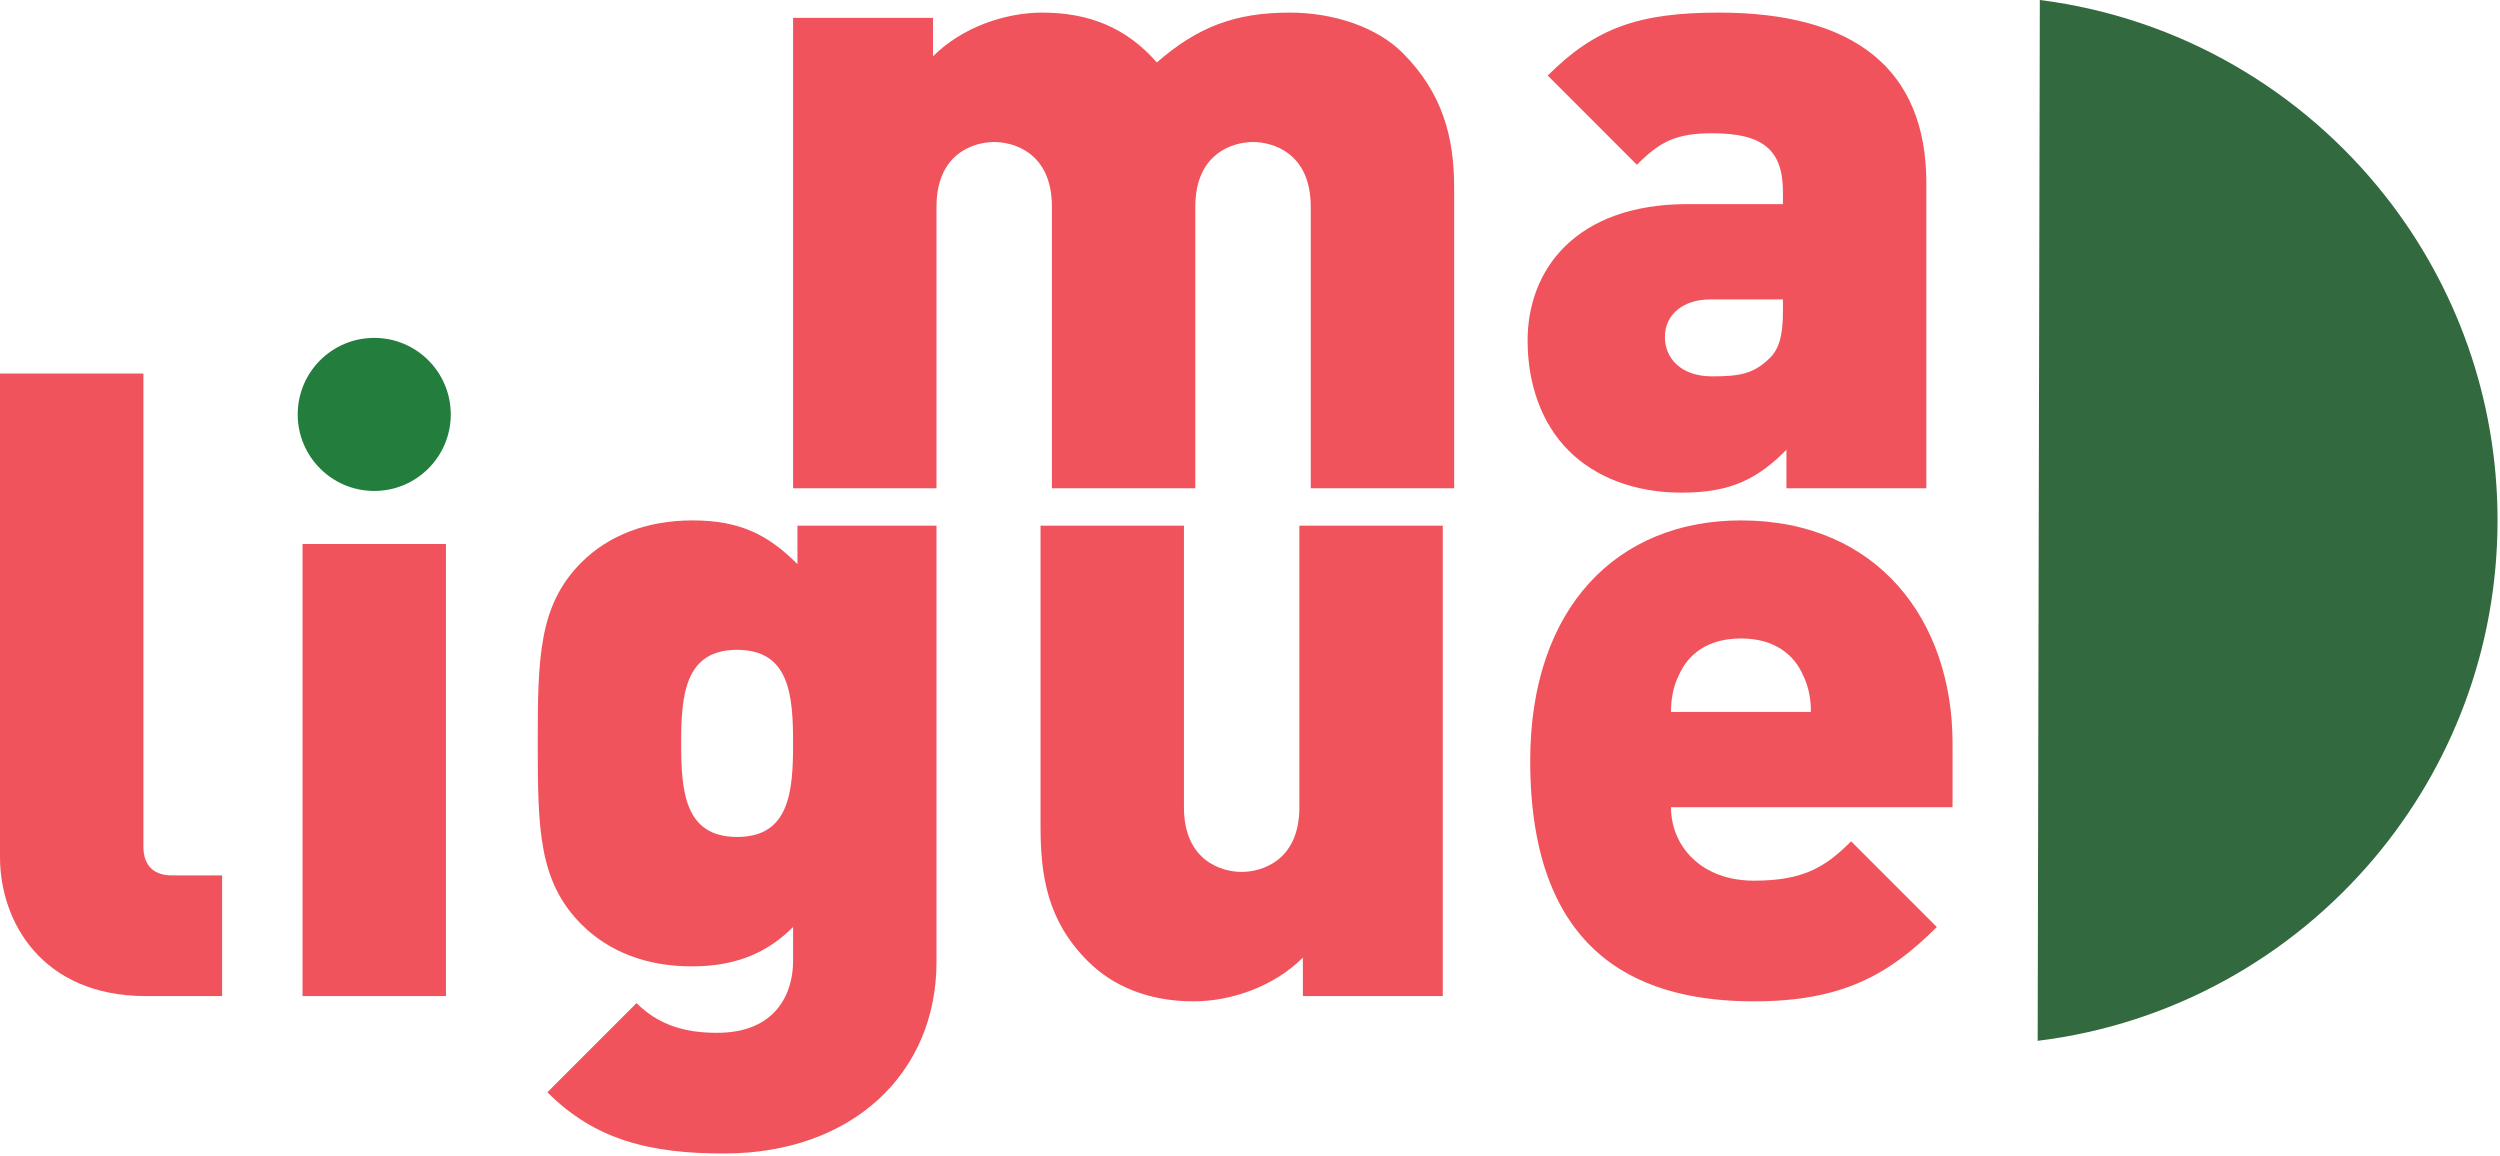
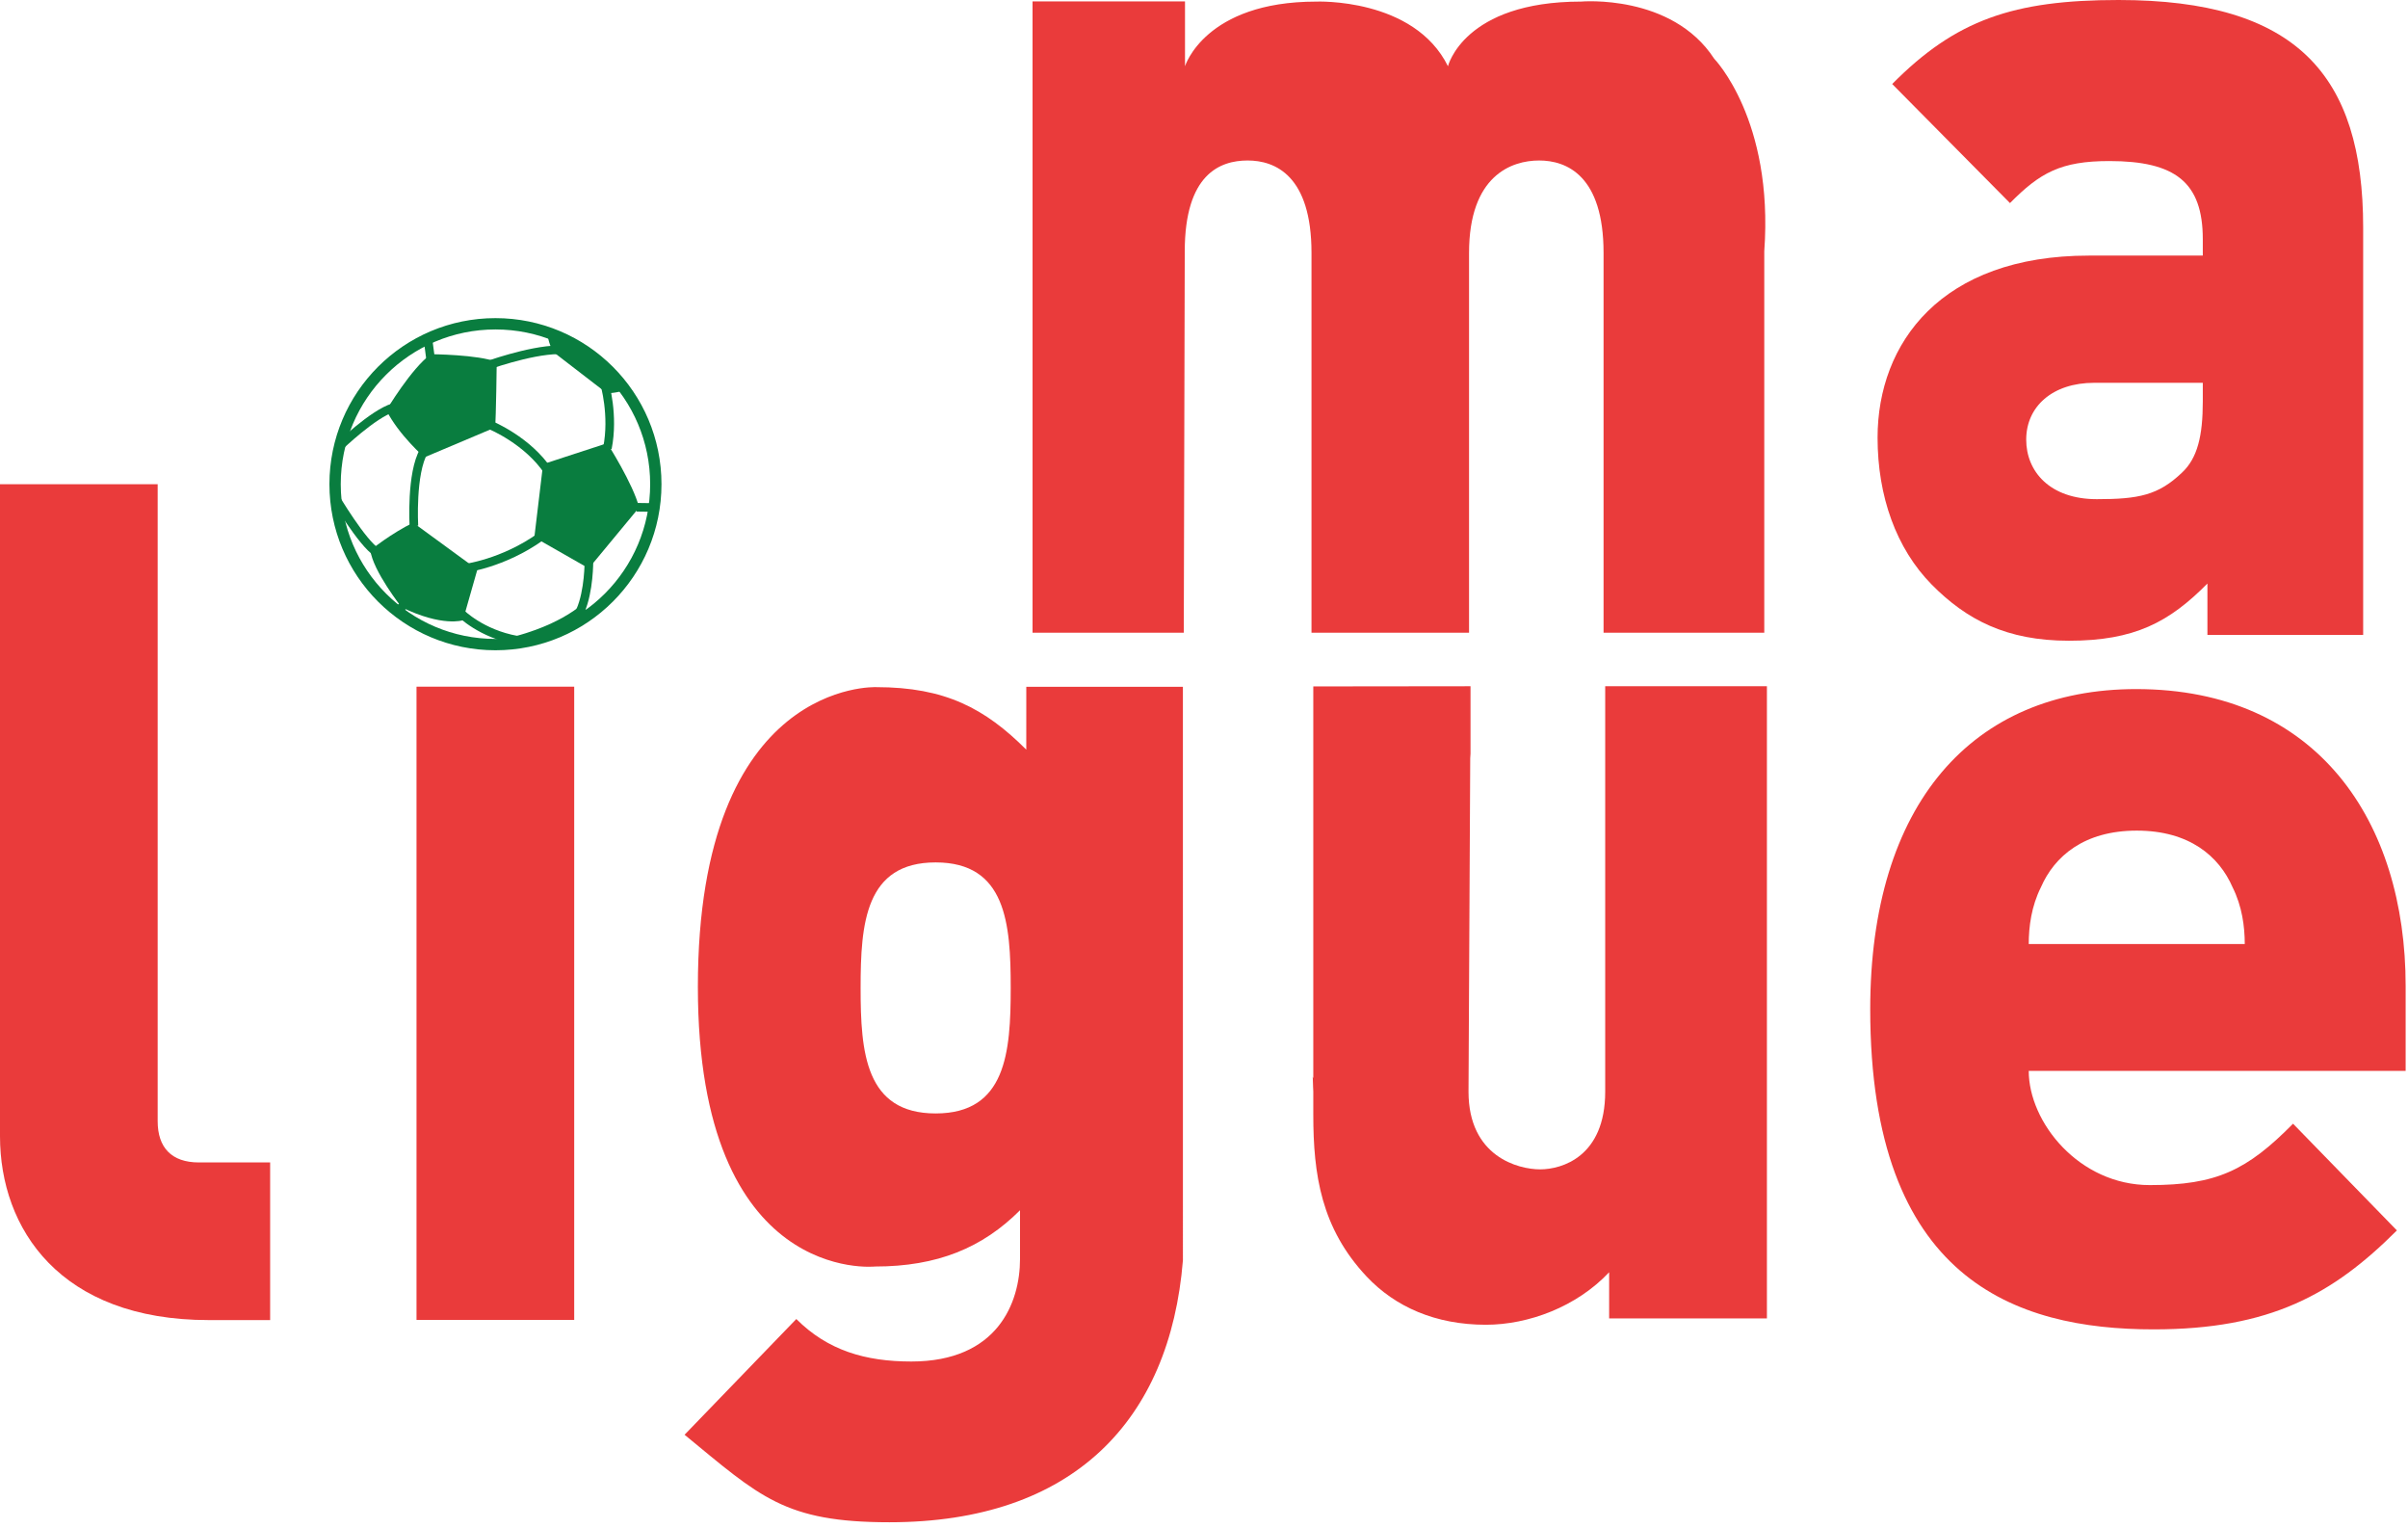
- <svg xmlns="http://www.w3.org/2000/svg" width="100%" height="100%" viewBox="0 0 857 396" version="1.1" xml:space="preserve" style="fill-rule:evenodd;clip-rule:evenodd;stroke-linejoin:round;stroke-miterlimit:1.414;">
-   <path d="M449.323,167.386l0,-96.522c0,-18.583 -13.19,-22.179 -19.783,-22.179c-6.595,0 -19.785,3.596 -19.785,22.179l0,96.522l-49.16,0l0,-96.522c0,-18.583 -13.187,-22.179 -19.782,-22.179c-6.595,0 -19.786,3.596 -19.786,22.179l0,96.522l-49.157,0l0,-161.266l47.961,0l0,13.185c9.89,-9.89 24.577,-14.983 37.467,-14.983c15.889,0 28.776,5.093 39.27,17.082c14.086,-12.289 26.976,-17.082 45.562,-17.082c15.285,0 29.975,5.093 38.668,13.786c13.789,13.791 17.685,29.075 17.685,46.161l0,103.117" style="fill:#f0535b;fill-rule:nonzero;" />
-   <path d="M611.19,102.638l-24.878,0c-9.592,0 -15.589,5.398 -15.589,12.89c0,7.196 5.396,13.49 16.187,13.49c9.593,0 14.089,-0.901 19.485,-5.994c3.596,-3.3 4.795,-8.393 4.795,-16.19l0,-4.196Zm1.199,64.749l0,-13.19c-9.892,9.895 -18.884,14.687 -35.97,14.687c-16.187,0 -29.675,-5.393 -38.668,-14.387c-9.292,-9.294 -14.089,-22.78 -14.089,-37.768c0,-24.282 16.487,-46.761 54.856,-46.761l32.672,0l0,-4.196c0,-14.688 -7.193,-20.086 -24.28,-20.086c-12.589,0 -17.984,3 -25.779,10.792l-30.574,-30.577c16.485,-16.485 31.473,-21.578 58.752,-21.578c46.163,0 71.041,19.179 71.041,58.449l0,104.615l-47.961,0Z" style="fill:#f0535b;fill-rule:nonzero;" />
-   <path d="M50.059,341.461c-35.672,0 -50.059,-25.479 -50.059,-47.663l0,-165.762l49.16,0l0,162.167c0,6.294 3.298,9.89 9.893,9.89l17.086,0l0,41.368l-26.08,0Z" style="fill:#f0535b;fill-rule:nonzero;" />
-   <rect x="103.711" y="186.489" width="49.158" height="154.971" style="fill:#f0535b;fill-rule:nonzero;" />
-   <path d="M252.686,222.76c-17.985,0 -19.184,15.584 -19.184,32.074c0,16.485 1.199,32.074 19.184,32.074c17.985,0 19.184,-15.589 19.184,-32.074c0,-16.49 -1.199,-32.074 -19.184,-32.074m-4.497,172.658c-25.178,0 -44.064,-4.497 -60.55,-20.982l30.574,-30.576c7.494,7.491 16.488,10.19 27.578,10.19c20.684,0 26.079,-14.086 26.079,-24.577l0,-11.693c-8.993,8.994 -19.785,13.49 -34.773,13.49c-15.586,0 -28.476,-5.097 -37.767,-14.387c-14.688,-14.692 -14.988,-32.674 -14.988,-62.049c0,-29.38 0.3,-47.362 14.988,-62.05c9.291,-9.294 22.481,-14.387 38.068,-14.387c16.487,0 26.079,5.093 35.97,14.983l0,-13.185l47.662,0l0,149.573c0,38.073 -28.776,65.65 -72.841,65.65" style="fill:#f0535b;fill-rule:nonzero;" />
-   <path d="M405.857,180.195l0,96.517c0,18.588 13.188,22.184 19.783,22.184c6.595,0 19.785,-3.596 19.785,-22.184l0,-96.517l49.16,0l0,161.266l-47.961,0l0,-13.19c-9.892,9.895 -24.58,14.988 -37.469,14.988c-15.289,0 -27.578,-5.093 -36.271,-13.786c-13.788,-13.791 -16.187,-29.08 -16.187,-46.166l0,-103.112" style="fill:#f0535b;fill-rule:nonzero;" />
-   <path d="M618.08,231.453c-3,-6.895 -9.592,-12.589 -21.282,-12.589c-11.691,0 -18.286,5.694 -21.285,12.589c-2.099,4.196 -2.697,8.693 -2.697,12.589l47.961,0c0,-3.896 -0.599,-8.393 -2.697,-12.589m-45.264,45.259c0,13.19 10.191,25.183 28.476,25.183c17.086,0 24.58,-4.797 33.273,-13.49l29.377,29.375c-16.487,16.485 -32.674,25.478 -62.65,25.478c-35.669,0 -76.737,-12.889 -76.737,-82.43c0,-52.756 29.976,-82.431 72.243,-82.431c46.761,0 72.538,34.167 72.538,76.437l0,21.878l-96.52,0Z" style="fill:#f0535b;fill-rule:nonzero;" />
-   <path d="M154.525,142.063c0,14.489 -11.746,26.236 -26.236,26.236c-14.489,0 -26.235,-11.747 -26.235,-26.236c0,-14.489 11.746,-26.236 26.235,-26.236c14.49,0 26.236,11.747 26.236,26.236" style="fill:#237d3d;fill-rule:nonzero;" />
-   <path d="M699.251,0c47.956,6.093 90.016,31.076 118.486,67.256c24.065,30.581 38.421,69.162 38.421,111.095c0,44.13 -15.899,84.547 -42.282,115.835c-28.498,33.796 -69.227,56.94 -115.362,62.608" style="fill:#33693f;fill-rule:nonzero;" />
+ <svg xmlns="http://www.w3.org/2000/svg" width="100%" height="100%" viewBox="0 0 134 85" version="1.1" xml:space="preserve" style="fill-rule:evenodd;clip-rule:evenodd;stroke-miterlimit:10;">
+   <path d="M89.235,35.2l0,-21.125c0,-4.312 -2.057,-5.146 -3.587,-5.146c-1.53,0 -3.899,0.834 -3.899,5.146l0,21.125l-8.767,0l0,-21.125c0,-4.312 -2.023,-5.146 -3.553,-5.146c-1.53,0 -3.5,0.749 -3.5,5.061l-0.054,21.21l-8.416,0l0,-35.122l8.484,0l0,3.607c0,0 1.103,-3.596 7.302,-3.596c0,0 5.44,-0.23 7.331,3.596c0,0 0.872,-3.597 7.41,-3.597c0,0 5.047,-0.447 7.407,3.181c0,0 3.316,3.391 2.785,10.707l0,21.224" style="fill:#ea3b3b;fill-rule:nonzero;" />
+   <path d="M122.581,21.297l-6.041,0c-2.33,0 -3.786,1.325 -3.786,3.163c0,1.766 1.31,3.311 3.931,3.311c2.329,0 3.421,-0.221 4.732,-1.471c0.873,-0.81 1.164,-2.06 1.164,-3.973l0,-1.03Zm0.257,14.026l0,-2.858c-2.12,2.144 -4.048,3.182 -7.71,3.182c-3.47,0 -5.697,-1.168 -7.624,-3.116c-1.992,-2.014 -3.021,-4.935 -3.021,-8.182c0,-5.259 3.535,-10.129 11.759,-10.129l6.339,0l0,-0.909c0,-3.181 -1.542,-4.351 -5.204,-4.351c-2.699,0 -3.856,0.65 -5.526,2.338l-6.554,-6.624c3.534,-3.571 6.746,-4.674 12.594,-4.674c9.895,0 13.614,4.155 13.614,12.661l0,22.662l-8.667,0Z" style="fill:#ea3b3b;fill-rule:nonzero;" />
+   <path d="M11.615,73.442c-8.277,0 -11.615,-5.083 -11.615,-10.231l0,-36.273l8.774,0l0,35.439c0,1.461 0.765,2.295 2.295,2.295l3.964,0l0,8.77l-3.418,0Z" style="fill:#ea3b3b;fill-rule:nonzero;" />
+   <rect x="23.178" y="38.203" width="8.775" height="35.23" style="fill:#ea3b3b;fill-rule:nonzero;" />
+   <path d="M52.067,47.98c-3.916,0 -4.176,3.393 -4.176,6.983c0,3.589 0.261,6.983 4.176,6.983c3.916,0 4.177,-3.394 4.177,-6.983c0,-3.59 -0.261,-6.983 -4.177,-6.983m-3.303,-9.751c3.825,0 6.051,1.182 8.346,3.477l0.001,-3.496l8.715,0l0.001,31.903c-0.722,8.915 -6.108,14.577 -16.331,14.577c-5.841,0 -7.195,-1.411 -11.401,-4.868l6.218,-6.439c1.738,1.738 3.825,2.364 6.398,2.364c4.799,0 6.051,-3.268 6.051,-5.703l0,-2.712c-2.087,2.086 -4.59,3.13 -8.068,3.13c0,0 -9.859,1.054 -9.859,-15.559c0,-17.126 9.929,-16.674 9.929,-16.674" style="fill:#ea3b3b;fill-rule:nonzero;" />
+   <path d="M124.24,49.366c-0.752,-1.728 -2.404,-3.155 -5.334,-3.155c-2.93,0 -4.583,1.427 -5.335,3.155c-0.526,1.052 -0.676,2.179 -0.676,3.155l12.021,0c0,-0.976 -0.15,-2.103 -0.676,-3.155m-11.345,10.214c0,2.85 2.788,6.352 6.739,6.352c3.691,0 5.397,-0.809 7.969,-3.415l5.779,5.937c-3.563,3.562 -7.06,5.505 -13.537,5.505c-7.707,0 -15.771,-2.785 -15.771,-17.811c0,-11.399 5.667,-17.811 14.8,-17.811c10.103,0 14.995,7.383 14.995,16.516l0,4.727l-20.974,0Z" style="fill:#ea3b3b;fill-rule:nonzero;" />
+   <path d="M36.495,26.938c0,4.929 -3.995,8.924 -8.924,8.924c-4.929,0 -8.924,-3.995 -8.924,-8.924c0,-4.929 3.995,-8.924 8.924,-8.924c4.929,0 8.924,3.995 8.924,8.924Z" style="fill:none;stroke:#097d3f;stroke-width:0.63px;" />
+   <path d="M21.499,22.827c0,0 1.395,-2.345 2.482,-3.121c0,0 2.646,0.018 3.661,0.433c0,0 -0.037,3.103 -0.091,3.644l-3.932,1.66c0,0 -1.413,-1.227 -2.12,-2.616" style="fill:#097d3f;fill-rule:nonzero;" />
+   <path d="M23.818,18.898l0.141,1.054" style="fill:none;stroke:#097d3f;stroke-width:0.48px;" />
+   <path d="M18.863,24.856c0,0 1.907,-1.845 3.032,-2.179" style="fill:none;stroke:#097d3f;stroke-width:0.48px;" />
+   <path d="M26.965,20.389c0,0 2.473,-0.91 4.108,-0.928" style="fill:none;stroke:#097d3f;stroke-width:0.48px;" />
+   <path d="M30.461,18.635c0,0 0.123,0.738 0.422,1.019l2.899,2.232c0,0 0.651,-0.035 0.932,-0.176c0,0 -1.265,-2.144 -4.235,-3.18l-0.018,0.105Z" style="fill:#097d3f;fill-rule:nonzero;" />
+   <path d="M18.634,27.65c0,0 1.51,2.555 2.34,3.082" style="fill:none;stroke:#097d3f;stroke-width:0.48px;" />
+   <path d="M20.607,30.607c0,0 1.173,-0.936 2.386,-1.529l3.571,2.61l-0.804,2.82c0,0 -1.146,0.383 -3.413,-0.725c0,0 -1.595,-2.016 -1.74,-3.176" style="fill:#097d3f;fill-rule:nonzero;" />
+   <path d="M22.136,33.994l0.316,-0.316" style="fill:none;stroke:#097d3f;stroke-width:0.48px;" />
+   <path d="M23.032,29.262c0,0 -0.171,-2.939 0.567,-4.191" style="fill:none;stroke:#097d3f;stroke-width:0.48px;" />
+   <path d="M30.221,25.822l3.569,-1.165c0,0 1.444,2.263 1.777,3.576l-2.805,3.388l-3.027,-1.727l0.486,-4.072Z" style="fill:#097d3f;fill-rule:nonzero;" />
+   <path d="M27.316,23.661c0,0 2.056,0.844 3.203,2.583" style="fill:none;stroke:#097d3f;stroke-width:0.48px;" />
+   <path d="M33.642,21.33c0,0 0.527,1.764 0.158,3.609" style="fill:none;stroke:#097d3f;stroke-width:0.48px;" />
+   <path d="M25.831,31.622c0,0 2.143,-0.25 4.279,-1.779" style="fill:none;stroke:#097d3f;stroke-width:0.48px;" />
+   <path d="M25.642,34.113c0,0 1.133,1.147 3.124,1.503" style="fill:none;stroke:#097d3f;stroke-width:0.48px;" />
+   <path d="M32.772,31.213c0,0 0.013,1.661 -0.474,2.768" style="fill:none;stroke:#097d3f;stroke-width:0.48px;" />
+   <path d="M28.462,35.444c0.044,0.002 2.233,-0.495 3.762,-1.681l0.693,0.284c0,0 -1.7,1.423 -4.363,1.766l-0.092,-0.369Z" style="fill:#097d3f;fill-rule:nonzero;" />
+   <path d="M35.422,28.221l0.936,0.013" style="fill:none;stroke:#097d3f;stroke-width:0.48px;" />
+   <path d="M73.05,59.906c0,0 0.469,13.435 9.036,13.435" style="fill:#ea3b3b;fill-rule:nonzero;" />
+   <path d="M81.815,42.175l-0.095,18.559c0,3.622 2.776,4.323 3.984,4.323c1.207,0 3.622,-0.701 3.622,-4.323l0,-22.555l8.999,0l0,35.172l-8.78,0l0,-2.57c-1.811,1.928 -4.5,2.921 -6.859,2.921c-2.799,0 -5.049,-0.993 -6.64,-2.687c-2.524,-2.687 -2.964,-5.666 -2.964,-8.996l0,-20.094l0,-3.736l8.749,-0.01l0,3.75" style="fill:#ea3b3b;fill-rule:nonzero;" />
</svg>
